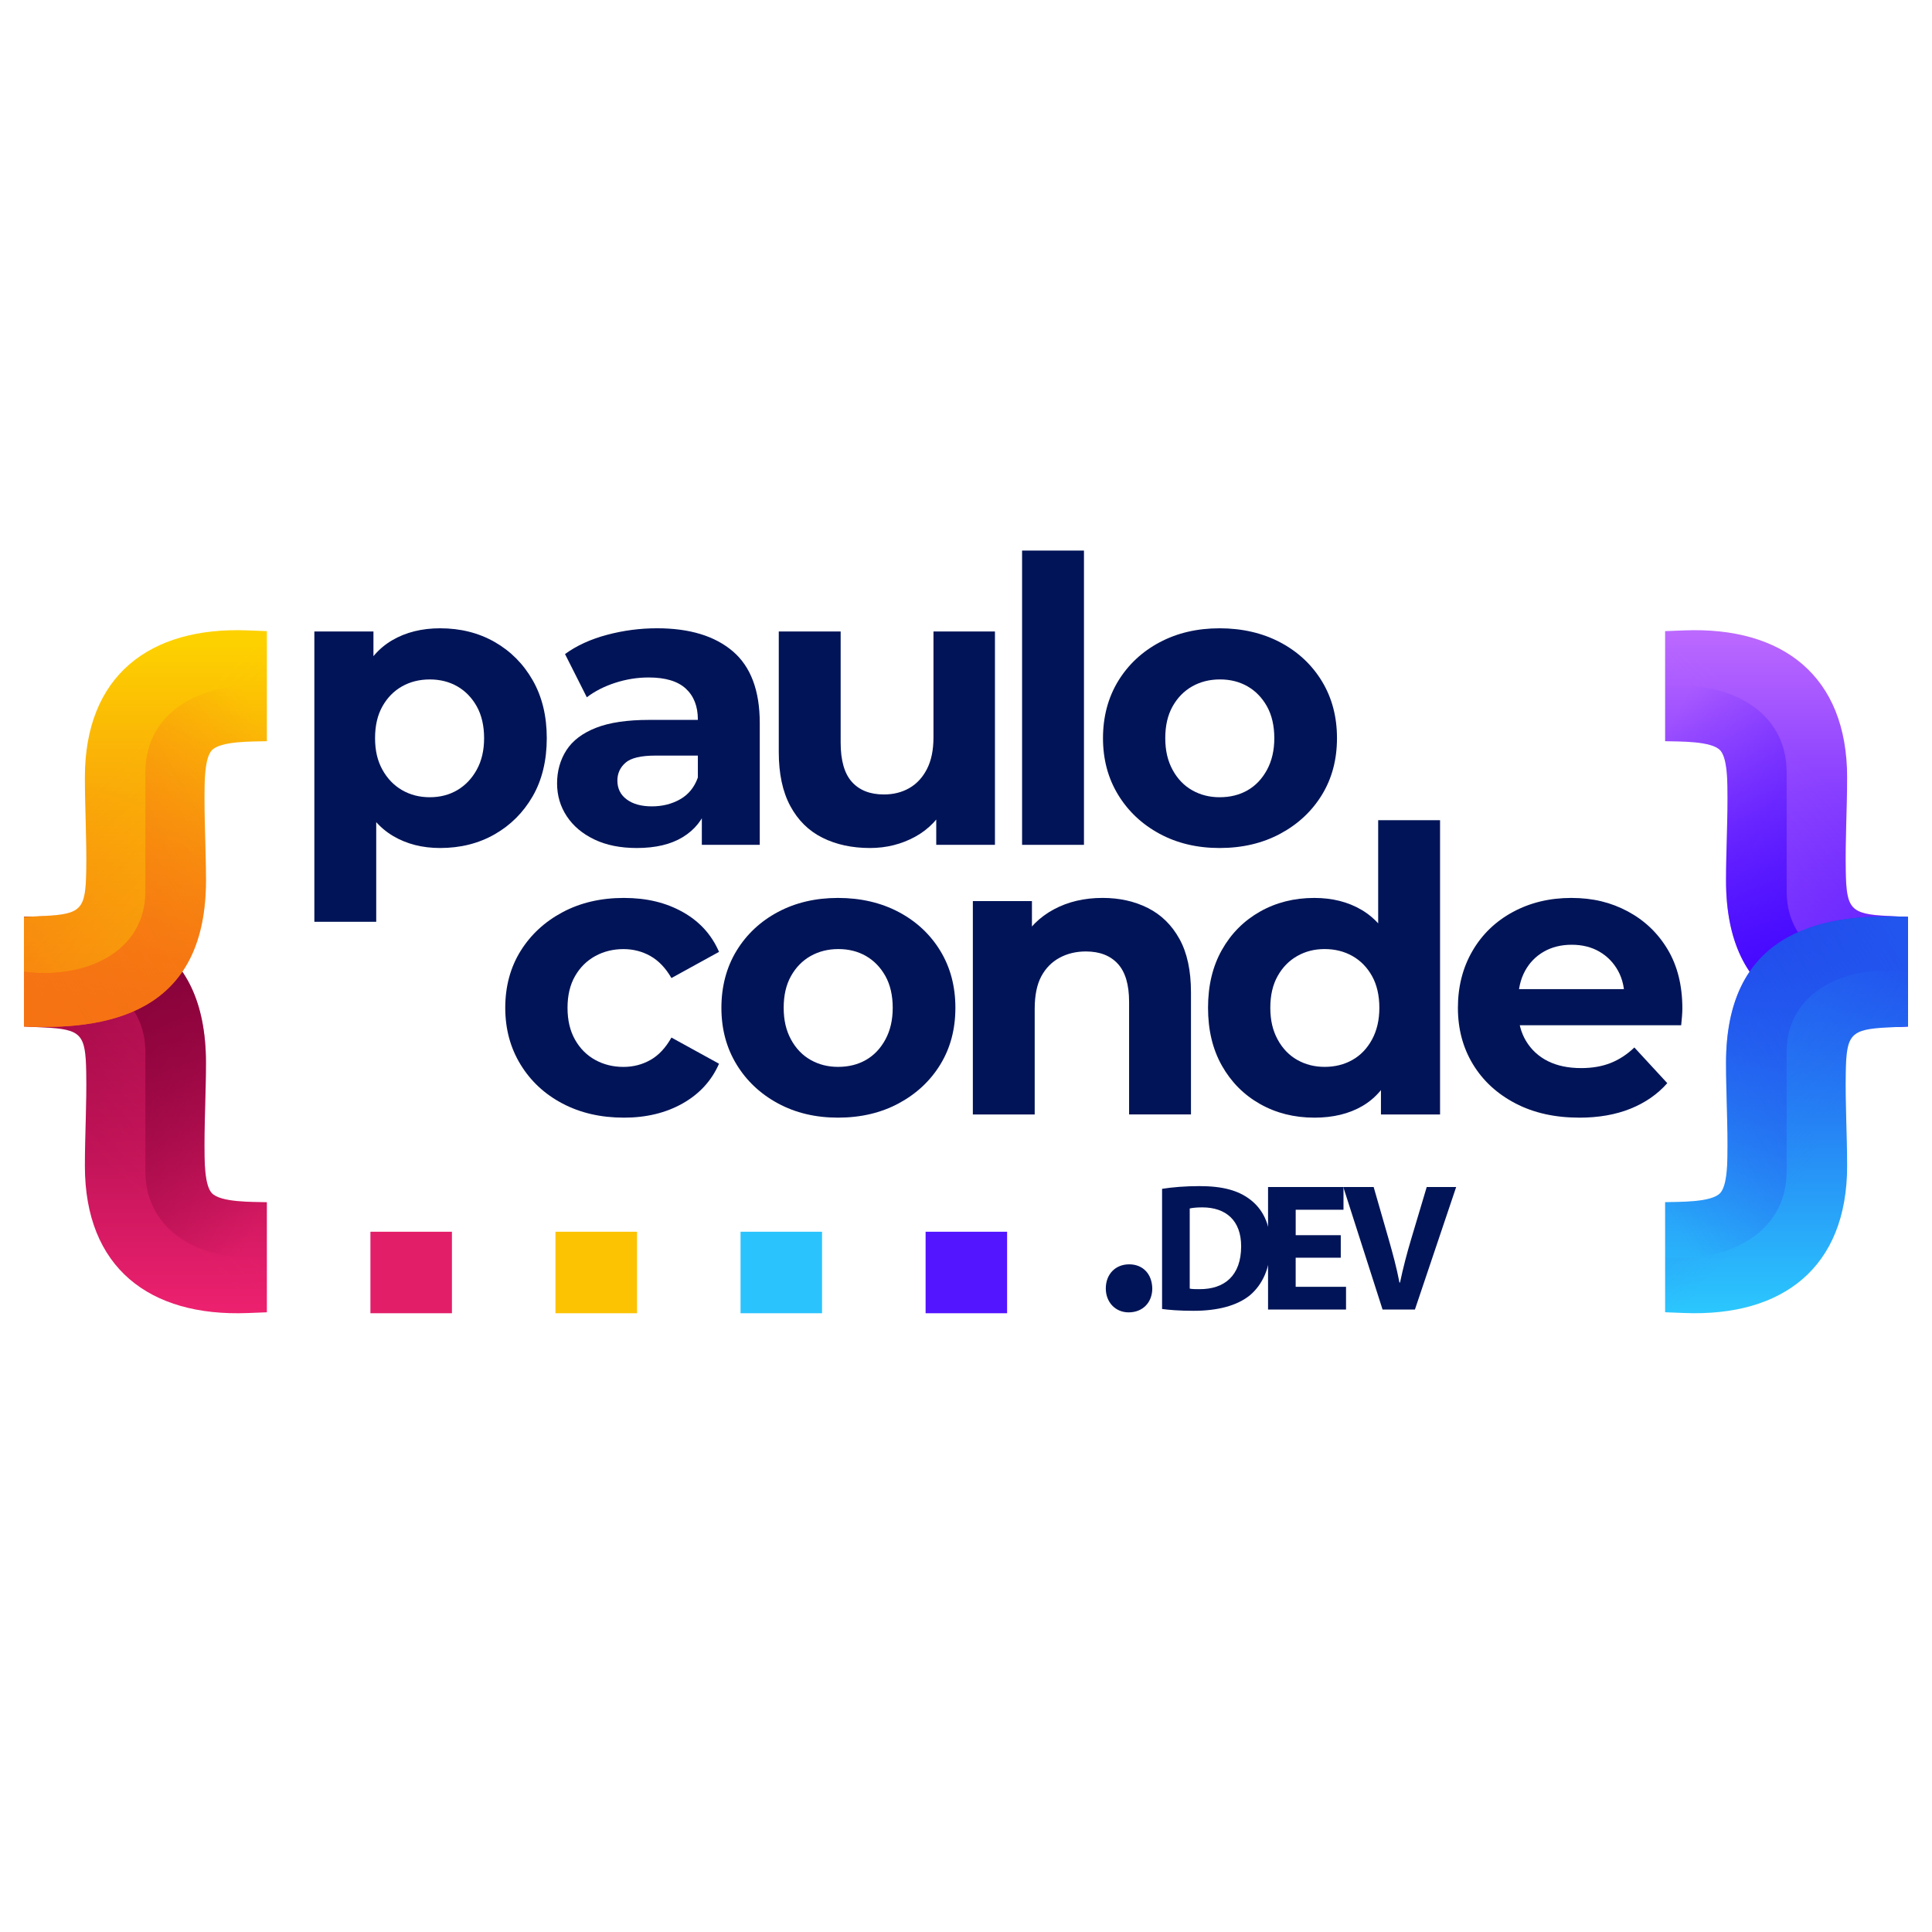
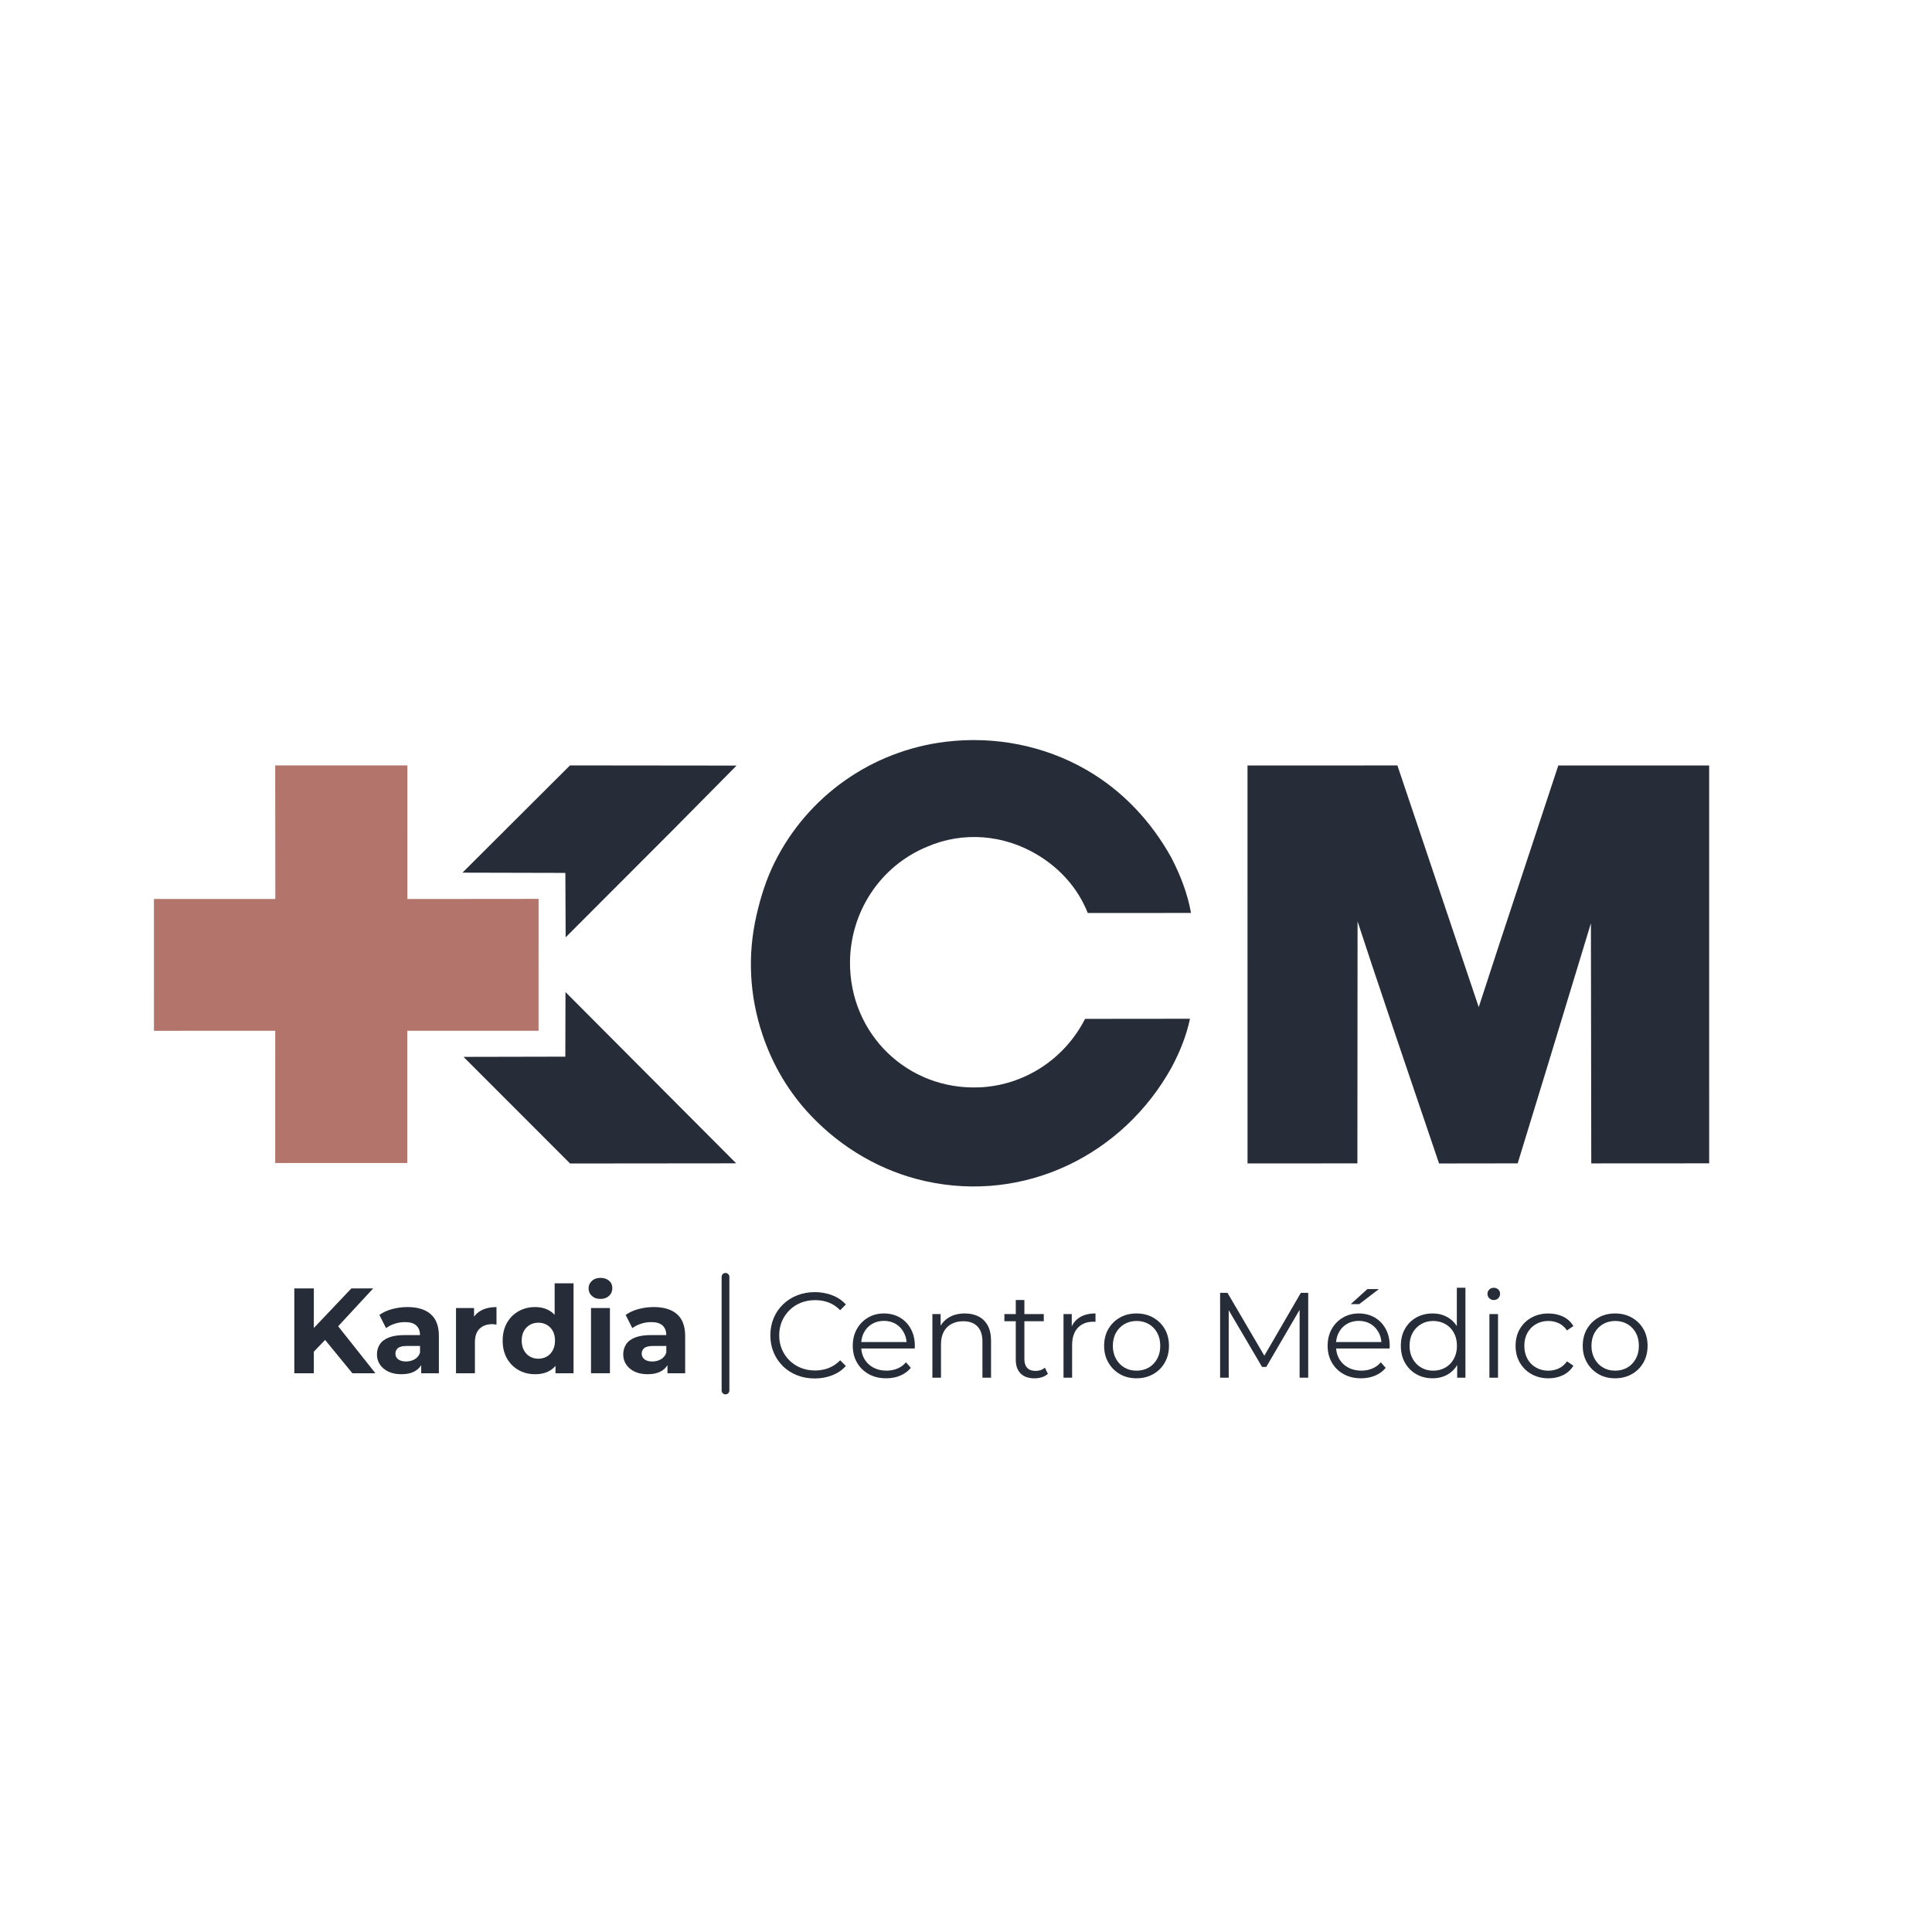
- <svg xmlns="http://www.w3.org/2000/svg" xmlns:xlink="http://www.w3.org/1999/xlink" id="Layer_1" data-name="Layer 1" viewBox="0 0 1080 1080">
+ <svg xmlns="http://www.w3.org/2000/svg" id="Layer_1" data-name="Layer 1" viewBox="0 0 1080 1080">
  <defs>
    <style>
      .cls-1 {
-         mask: url(#mask);
+         fill: #262d38;
      }

      .cls-2 {
-         fill: #f67313;
-       }
- 
-       .cls-2, .cls-3, .cls-4, .cls-5, .cls-6, .cls-7, .cls-8, .cls-9 {
-         fill-rule: evenodd;
-       }
- 
-       .cls-10 {
-         fill: #2bc3fd;
-       }
- 
-       .cls-11 {
-         fill: url(#linear-gradient-8);
-       }
- 
-       .cls-12 {
-         fill: url(#linear-gradient-7);
-       }
- 
-       .cls-13 {
-         fill: url(#linear-gradient-5);
-       }
- 
-       .cls-14 {
-         fill: url(#linear-gradient-6);
-       }
- 
-       .cls-15 {
-         fill: url(#linear-gradient-9);
-       }
- 
-       .cls-16 {
-         fill: url(#linear-gradient-4);
-       }
- 
-       .cls-17 {
-         fill: url(#linear-gradient-3);
-       }
- 
-       .cls-18 {
-         fill: url(#linear-gradient-2);
-       }
- 
-       .cls-19 {
-         fill: url(#linear-gradient);
-       }
- 
-       .cls-20 {
-         mask: url(#mask-2);
-       }
- 
-       .cls-21 {
-         mask: url(#mask-3);
-       }
- 
-       .cls-22 {
-         mask: url(#mask-4);
-       }
- 
-       .cls-23 {
-         mask: url(#mask-5);
-       }
- 
-       .cls-24 {
-         mask: url(#mask-7);
-       }
- 
-       .cls-25 {
-         mask: url(#mask-6);
-       }
- 
-       .cls-26 {
-         mask: url(#mask-1);
-       }
- 
-       .cls-3 {
-         fill: #830037;
-       }
- 
-       .cls-4 {
-         fill: #2684f5;
-       }
- 
-       .cls-27 {
-         clip-path: url(#clippath-1);
-       }
- 
-       .cls-28 {
-         clip-path: url(#clippath-3);
-       }
- 
-       .cls-29 {
-         clip-path: url(#clippath-2);
-       }
- 
-       .cls-30 {
-         fill: #fcc303;
-       }
- 
-       .cls-31 {
-         clip-rule: evenodd;
-         fill: none;
-       }
- 
-       .cls-32 {
-         fill: url(#linear-gradient-10);
-       }
- 
-       .cls-33 {
-         fill: url(#linear-gradient-11);
-       }
- 
-       .cls-34 {
-         fill: url(#linear-gradient-12);
-       }
- 
-       .cls-5 {
-         fill: #eb206e;
-       }
- 
-       .cls-35 {
-         fill: #e31e69;
-       }
- 
-       .cls-36 {
-         fill: #001457;
-       }
- 
-       .cls-6 {
-         fill: #25e;
-       }
- 
-       .cls-7 {
-         fill: #4004ff;
-       }
- 
-       .cls-8 {
-         fill: #b866ff;
-       }
- 
-       .cls-37 {
-         fill: #5314ff;
-       }
- 
-       .cls-38 {
-         clip-path: url(#clippath);
-       }
- 
-       .cls-9 {
-         fill: #fdd000;
+         fill: #b3746c;
      }
    </style>
-     <clipPath id="clippath">
-       <path class="cls-31" d="M13.39,512.58v61.22l11.08.54c21.22,1.01,23.33,3.87,23.74,25.06.31,17.34-.76,34.99-.76,52.42,0,56.82,36.12,84.32,90.96,82.18l10.77-.42v-61.54c-7.82-.23-26.04.25-30.86-5.17-3.61-4.06-3.85-15.16-3.97-20.22-.31-17.33.78-34.99.78-52.42,0-69.46-47.42-84.28-101.74-81.65" />
-     </clipPath>
-     <linearGradient id="linear-gradient" x1="998.71" y1="586.36" x2="998.71" y2="366.56" gradientTransform="translate(1080 1100.66) rotate(-180)" gradientUnits="userSpaceOnUse">
-       <stop offset="0" stop-color="#820036" />
-       <stop offset="1" stop-color="#ed216f" />
-     </linearGradient>
-     <linearGradient id="linear-gradient-2" x1="740.9" y1="1001.93" x2="920.65" y2="822.18" gradientTransform="translate(983.99 1478.39) rotate(-180)" gradientUnits="userSpaceOnUse">
-       <stop offset="0" stop-color="#fff" />
-       <stop offset="1" stop-color="#000" />
-     </linearGradient>
-     <mask id="mask" x="13.39" y="542.42" width="135.79" height="191.69" maskUnits="userSpaceOnUse">
-       <rect class="cls-18" x="13.39" y="542.42" width="135.79" height="191.69" />
-     </mask>
-     <linearGradient id="linear-gradient-3" x1="993.4" y1="920.9" x2="821.92" y2="821.96" gradientTransform="translate(983.99 1476.31) rotate(-180)" xlink:href="#linear-gradient-2" />
-     <mask id="mask-1" x="13.39" y="512.29" width="135.79" height="190.9" maskUnits="userSpaceOnUse">
-       <rect class="cls-17" x="13.39" y="512.29" width="135.79" height="190.9" />
-     </mask>
-     <clipPath id="clippath-1">
-       <path class="cls-31" d="M13.39,573.8v-61.22l11.08-.54c21.22-1.01,23.33-3.88,23.74-25.05.31-17.34-.76-35-.76-52.42,0-56.83,36.12-84.33,90.96-82.18l10.77.42v61.53c-7.82.23-26.04-.25-30.86,5.17-3.61,4.05-3.85,15.16-3.97,20.2-.31,17.34.78,35,.78,52.42,0,69.47-47.42,84.29-101.74,81.65" />
-     </clipPath>
-     <linearGradient id="linear-gradient-4" x1="998.71" y1="526.59" x2="998.71" y2="742.19" gradientTransform="translate(1080 1100.66) rotate(-180)" gradientUnits="userSpaceOnUse">
-       <stop offset="0" stop-color="#f56b15" />
-       <stop offset="1" stop-color="#fdd100" />
-     </linearGradient>
-     <linearGradient id="linear-gradient-5" x1="740.86" y1="855.46" x2="920.61" y2="1035.06" gradientTransform="translate(983.99 1465.28) rotate(-180)" xlink:href="#linear-gradient-2" />
-     <mask id="mask-2" x="13.39" y="352.27" width="135.79" height="191.68" maskUnits="userSpaceOnUse">
-       <rect class="cls-13" x="13.39" y="352.27" width="135.79" height="191.68" />
-     </mask>
-     <linearGradient id="linear-gradient-6" x1="993.42" y1="936.44" x2="821.93" y2="1035.39" gradientTransform="translate(983.99 1467.41) rotate(-180)" xlink:href="#linear-gradient-2" />
-     <mask id="mask-3" x="13.39" y="383.18" width="135.79" height="190.91" maskUnits="userSpaceOnUse">
-       <rect class="cls-14" x="13.39" y="383.18" width="135.79" height="190.91" />
-     </mask>
-     <clipPath id="clippath-2">
-       <path class="cls-31" d="M1066.61,573.8v-61.22l-11.09-.54c-21.23-1.02-23.34-3.88-23.73-25.06-.33-17.34.77-35,.77-52.41,0-56.83-36.12-84.33-90.97-82.18l-10.78.42v61.53c7.81.23,26.05-.25,30.87,5.17,3.61,4.05,3.86,15.16,3.95,20.2.33,17.34-.77,35-.77,52.42,0,69.47,47.43,84.29,101.74,81.65" />
-     </clipPath>
-     <linearGradient id="linear-gradient-7" x1="81.29" y1="526.45" x2="81.29" y2="747.71" gradientTransform="translate(1080 1100.66) rotate(-180)" gradientUnits="userSpaceOnUse">
-       <stop offset="0" stop-color="#3a00ff" />
-       <stop offset="1" stop-color="#bc69ff" />
-     </linearGradient>
-     <linearGradient id="linear-gradient-8" x1="219.24" y1="855.45" x2="39.47" y2="1035.07" gradientTransform="translate(1056.09 1465.28) rotate(-180)" xlink:href="#linear-gradient-2" />
-     <mask id="mask-4" x="930.81" y="352.26" width="135.79" height="191.69" maskUnits="userSpaceOnUse">
-       <rect class="cls-11" x="930.81" y="352.26" width="135.79" height="191.68" />
-     </mask>
-     <linearGradient id="linear-gradient-9" x1="-33.32" y1="936.45" x2="138.18" y2="1035.4" gradientTransform="translate(1056.09 1467.41) rotate(-180)" xlink:href="#linear-gradient-2" />
-     <mask id="mask-5" x="930.81" y="383.17" width="135.79" height="190.91" maskUnits="userSpaceOnUse">
-       <rect class="cls-15" x="930.81" y="383.18" width="135.79" height="190.91" />
-     </mask>
-     <clipPath id="clippath-3">
-       <path class="cls-31" d="M1066.61,512.58v61.22l-11.09.53c-21.23,1.01-23.34,3.88-23.73,25.06-.33,17.34.77,35,.77,52.42,0,56.82-36.12,84.32-90.97,82.17l-10.78-.42v-61.55c7.81-.23,26.05.26,30.87-5.16,3.61-4.06,3.86-15.17,3.95-20.22.33-17.34-.77-34.99-.77-52.42,0-69.46,47.43-84.3,101.74-81.65" />
-     </clipPath>
-     <linearGradient id="linear-gradient-10" x1="81.29" y1="613.64" x2="81.29" y2="350.17" gradientTransform="translate(1080 1100.66) rotate(-180)" gradientUnits="userSpaceOnUse">
-       <stop offset="0" stop-color="#1e27e8" />
-       <stop offset="1" stop-color="#2cd2ff" />
-     </linearGradient>
-     <linearGradient id="linear-gradient-11" x1="-33.32" y1="920.91" x2="138.17" y2="821.96" gradientTransform="translate(1056.09 1476.31) rotate(-180)" xlink:href="#linear-gradient-2" />
-     <mask id="mask-6" x="930.81" y="512.28" width="135.79" height="190.91" maskUnits="userSpaceOnUse">
-       <rect class="cls-33" x="930.81" y="512.28" width="135.79" height="190.91" />
-     </mask>
-     <linearGradient id="linear-gradient-12" x1="219.19" y1="1001.93" x2="39.43" y2="822.18" gradientTransform="translate(1056.09 1478.39) rotate(-180)" xlink:href="#linear-gradient-2" />
-     <mask id="mask-7" x="930.81" y="542.42" width="135.79" height="191.69" maskUnits="userSpaceOnUse">
-       <rect class="cls-34" x="930.81" y="542.42" width="135.79" height="191.69" />
-     </mask>
  </defs>
  <g>
-     <path class="cls-36" d="M175.73,515.28v-162.29h33.03v24.39l-.67,35.47,2.22,35.25v67.18h-34.59ZM246.01,474.04c-9.9,0-18.62-2.22-26.16-6.65-7.54-4.43-13.41-11.2-17.62-20.29s-6.32-20.58-6.32-34.47,2-25.57,5.99-34.59c3.99-9.01,9.79-15.74,17.4-20.17,7.61-4.43,16.52-6.65,26.72-6.65,11.38,0,21.54,2.55,30.48,7.65,8.94,5.1,16.04,12.23,21.28,21.39,5.24,9.17,7.87,19.95,7.87,32.37s-2.63,23.39-7.87,32.48c-5.25,9.09-12.34,16.18-21.28,21.28-8.94,5.1-19.1,7.65-30.48,7.65ZM240.25,445.66c5.76,0,10.9-1.33,15.41-3.99,4.51-2.66,8.13-6.46,10.86-11.42,2.73-4.95,4.1-10.83,4.1-17.62s-1.37-12.86-4.1-17.74c-2.74-4.88-6.36-8.61-10.86-11.2-4.51-2.58-9.64-3.88-15.41-3.88s-10.94,1.3-15.52,3.88c-4.58,2.59-8.24,6.32-10.97,11.2-2.74,4.88-4.1,10.79-4.1,17.74s1.36,12.67,4.1,17.62c2.73,4.95,6.39,8.76,10.97,11.42,4.58,2.66,9.75,3.99,15.52,3.99Z" />
-     <path class="cls-36" d="M355.97,474.04c-9.17,0-17.07-1.59-23.72-4.77-6.65-3.18-11.79-7.5-15.41-12.97-3.62-5.47-5.43-11.6-5.43-18.4s1.74-13.12,5.21-18.51c3.47-5.39,8.98-9.57,16.52-12.53,7.54-2.96,17.44-4.43,29.71-4.43h31.48v19.95h-27.93c-8.13,0-13.71,1.33-16.74,3.99-3.03,2.66-4.54,5.99-4.54,9.98,0,4.43,1.74,7.95,5.21,10.53,3.47,2.59,8.16,3.88,14.08,3.88s11.2-1.33,15.85-3.99c4.66-2.66,7.94-6.72,9.87-12.19l5.32,16.18c-2.52,7.39-7.09,13.12-13.75,17.18-6.65,4.07-15.22,6.1-25.72,6.1ZM392.33,472.27v-23.28l-2.22-5.1v-41.68c0-7.39-2.26-13.15-6.76-17.29-4.51-4.14-11.42-6.21-20.73-6.21-6.36,0-12.6,1-18.73,2.99-6.13,2-11.42,4.69-15.85,8.09l-12.19-24.17c6.5-4.73,14.33-8.31,23.5-10.75,9.16-2.44,18.47-3.66,27.93-3.66,18.18,0,32.29,4.29,42.35,12.86,10.05,8.57,15.08,21.95,15.08,40.13v68.06h-32.37Z" />
-     <path class="cls-36" d="M486.33,474.04c-10.05,0-18.92-1.92-26.6-5.76-7.69-3.84-13.67-9.75-17.96-17.74-4.29-7.98-6.43-18.03-6.43-30.15v-67.4h34.59v62.08c0,10.05,2.11,17.4,6.32,22.06,4.21,4.66,10.16,6.98,17.85,6.98,5.32,0,10.05-1.18,14.19-3.55,4.14-2.36,7.43-5.91,9.87-10.64,2.44-4.73,3.66-10.64,3.66-17.74v-59.19h34.36v119.28h-32.81v-33.03l5.99,9.75c-4.14,8.28-10.05,14.52-17.74,18.73-7.69,4.21-16.11,6.32-25.27,6.32Z" />
-     <path class="cls-36" d="M571.35,472.27v-164.5h34.59v164.5h-34.59Z" />
-     <path class="cls-36" d="M681.76,474.04c-12.56,0-23.76-2.66-33.59-7.98-9.83-5.32-17.55-12.6-23.17-21.84-5.62-9.24-8.42-19.77-8.42-31.59s2.81-22.58,8.42-31.81c5.62-9.23,13.34-16.48,23.17-21.73,9.83-5.24,21.02-7.87,33.59-7.87s24.02,2.63,33.92,7.87c9.9,5.25,17.66,12.49,23.28,21.73,5.62,9.24,8.42,19.84,8.42,31.81s-2.81,22.54-8.42,31.7c-5.62,9.17-13.38,16.41-23.28,21.73-9.9,5.32-21.21,7.98-33.92,7.98ZM681.76,445.66c5.91,0,11.12-1.29,15.63-3.88,4.51-2.58,8.13-6.39,10.86-11.42,2.73-5.02,4.1-10.94,4.1-17.74s-1.37-12.86-4.1-17.74c-2.74-4.88-6.36-8.61-10.86-11.2-4.51-2.58-9.64-3.88-15.41-3.88s-10.94,1.3-15.52,3.88c-4.58,2.59-8.24,6.32-10.97,11.2-2.74,4.88-4.1,10.79-4.1,17.74s1.36,12.71,4.1,17.74c2.73,5.03,6.39,8.83,10.97,11.42,4.58,2.59,9.68,3.88,15.3,3.88Z" />
+     <polygon class="cls-1" points="889.33 516.1 865.62 594.08 848.39 650.33 804.44 650.39 779.24 576.1 766.77 538.95 758.89 515.06 758.79 650.34 697.38 650.36 697.37 427.92 781.16 427.89 791.71 459.22 826.62 562.99 837.94 528.33 871.1 427.91 955.43 427.92 955.44 650.31 889.53 650.35 889.33 516.1" />
+     <path class="cls-1" d="M606.57,569.55l58.64-.06c-2.07,9.7-5.59,18.31-10.19,27.04-27.18,49.17-82.19,76.11-137.79,63.72-24.49-5.45-46.49-18.35-63.7-36.36-12.52-13.11-21.57-28.45-27.31-45.56-7.29-21.75-8.45-44.46-3.31-66.81,2.38-10.34,5.41-19.97,10.12-29.45,18.44-37.1,54.34-62.38,95.57-67.41,27.19-3.32,55.01,2,78.82,15.75,20.16,11.64,36.18,28.83,47.38,49.04,5.15,9.99,9.03,19.98,10.98,30.89l-57.71.04c-5.53-13.9-15.41-24.85-28.12-32.52-18.74-11.31-41.62-13.24-61.71-4.52-26.22,10.82-42.84,36.39-43.08,64.34-.35,40.21,32.14,71.93,72.48,70.15,24.56-1.08,47.3-15.45,58.92-38.29Z" />
+     <polygon class="cls-2" points="227.68 650.12 153.84 650.13 153.86 576.2 86.06 576.22 86.05 502.52 153.92 502.54 153.84 427.88 227.72 427.89 227.73 502.55 301.07 502.48 301.06 576.19 227.68 576.21 227.68 650.12" />
+     <polygon class="cls-1" points="316.2 523.97 316.04 487.96 258.51 487.82 318.62 427.87 411.74 427.97 376 464.1 316.2 523.97" />
+     <polygon class="cls-1" points="318.67 650.4 259.11 590.8 316.02 590.68 316.11 554.57 411.53 650.31 318.67 650.4" />
  </g>
  <g>
-     <path class="cls-36" d="M348.73,624.77c-12.86,0-24.28-2.62-34.25-7.87-9.98-5.24-17.81-12.53-23.5-21.84-5.69-9.31-8.54-19.88-8.54-31.7s2.84-22.54,8.54-31.7c5.69-9.16,13.52-16.41,23.5-21.73s21.39-7.98,34.25-7.98,23.54,2.63,32.92,7.87c9.38,5.25,16.15,12.68,20.29,22.28l-26.6,14.63c-3.25-5.62-7.17-9.72-11.75-12.3-4.58-2.58-9.61-3.88-15.08-3.88-5.76,0-11.01,1.3-15.74,3.88-4.73,2.59-8.5,6.32-11.31,11.2-2.81,4.88-4.21,10.79-4.21,17.74s1.4,12.9,4.21,17.85c2.81,4.95,6.58,8.72,11.31,11.31,4.73,2.59,9.98,3.88,15.74,3.88,5.47,0,10.49-1.29,15.08-3.88,4.58-2.58,8.5-6.76,11.75-12.53l26.6,14.63c-4.14,9.46-10.9,16.85-20.29,22.17-9.39,5.32-20.36,7.98-32.92,7.98Z" />
-     <path class="cls-36" d="M468.45,624.77c-12.56,0-23.76-2.66-33.59-7.98-9.83-5.32-17.55-12.6-23.17-21.84-5.62-9.24-8.42-19.77-8.42-31.59s2.81-22.58,8.42-31.81c5.62-9.23,13.34-16.48,23.17-21.73,9.83-5.24,21.02-7.87,33.59-7.87s24.02,2.63,33.92,7.87c9.9,5.25,17.66,12.49,23.28,21.73,5.62,9.24,8.42,19.84,8.42,31.81s-2.81,22.54-8.42,31.7c-5.62,9.17-13.38,16.41-23.28,21.73-9.9,5.32-21.21,7.98-33.92,7.98ZM468.45,596.39c5.91,0,11.12-1.29,15.63-3.88,4.51-2.58,8.13-6.39,10.86-11.42,2.73-5.02,4.1-10.94,4.1-17.74s-1.37-12.86-4.1-17.74c-2.74-4.88-6.36-8.61-10.86-11.2-4.51-2.58-9.64-3.88-15.41-3.88s-10.94,1.3-15.52,3.88c-4.58,2.59-8.24,6.32-10.97,11.2-2.74,4.88-4.1,10.79-4.1,17.74s1.36,12.71,4.1,17.74c2.73,5.03,6.39,8.83,10.97,11.42,4.58,2.59,9.68,3.88,15.3,3.88Z" />
-     <path class="cls-36" d="M543.83,623v-119.28h33.03v33.03l-6.21-9.98c4.29-7.98,10.42-14.11,18.4-18.4,7.98-4.29,17.07-6.43,27.27-6.43,9.46,0,17.92,1.88,25.38,5.65,7.46,3.77,13.34,9.53,17.63,17.29,4.29,7.76,6.43,17.7,6.43,29.82v68.28h-34.59v-62.96c0-9.61-2.11-16.7-6.32-21.28-4.21-4.58-10.16-6.87-17.85-6.87-5.47,0-10.39,1.19-14.74,3.55-4.36,2.37-7.76,5.84-10.2,10.42-2.44,4.58-3.66,10.64-3.66,18.18v58.97h-34.59Z" />
-     <path class="cls-36" d="M734.71,624.77c-11.23,0-21.36-2.55-30.37-7.65-9.02-5.1-16.11-12.23-21.28-21.39-5.18-9.16-7.76-19.95-7.76-32.37s2.58-23.2,7.76-32.37c5.17-9.16,12.27-16.29,21.28-21.39,9.01-5.1,19.14-7.65,30.37-7.65,10.05,0,18.84,2.22,26.38,6.65,7.54,4.43,13.38,11.16,17.51,20.17,4.14,9.02,6.21,20.55,6.21,34.59s-2,25.42-5.99,34.59c-3.99,9.17-9.72,15.93-17.18,20.29-7.46,4.36-16.44,6.54-26.94,6.54ZM740.48,596.39c5.76,0,10.94-1.29,15.52-3.88,4.58-2.58,8.24-6.39,10.97-11.42,2.73-5.02,4.1-10.94,4.1-17.74s-1.37-12.86-4.1-17.74c-2.74-4.88-6.39-8.61-10.97-11.2-4.58-2.58-9.75-3.88-15.52-3.88s-10.72,1.3-15.3,3.88c-4.58,2.59-8.24,6.32-10.97,11.2-2.74,4.88-4.1,10.79-4.1,17.74s1.36,12.71,4.1,17.74c2.73,5.03,6.39,8.83,10.97,11.42,4.58,2.59,9.68,3.88,15.3,3.88ZM771.96,623v-24.39l.67-35.47-2.22-35.25v-69.39h34.59v164.5h-33.03Z" />
-     <path class="cls-36" d="M882.81,624.77c-13.6,0-25.5-2.66-35.69-7.98s-18.11-12.6-23.72-21.84c-5.62-9.24-8.42-19.77-8.42-31.59s2.7-22.39,8.09-31.7c5.39-9.31,12.93-16.59,22.61-21.84,9.68-5.24,20.58-7.87,32.7-7.87s22.21,2.52,31.59,7.54c9.38,5.03,16.81,12.12,22.28,21.28,5.47,9.17,8.2,20.17,8.2,33.03,0,1.33-.08,2.85-.22,4.54-.15,1.7-.3,3.29-.44,4.77h-96.88v-20.17h78.7l-13.52,5.99c.15-6.21-1.04-11.6-3.55-16.18-2.52-4.58-5.99-8.17-10.42-10.75-4.43-2.58-9.61-3.88-15.52-3.88s-11.12,1.3-15.63,3.88c-4.51,2.59-8.02,6.21-10.53,10.86-2.51,4.66-3.77,10.16-3.77,16.52v5.32c0,6.65,1.48,12.42,4.43,17.29,2.96,4.88,7.02,8.61,12.19,11.2,5.17,2.59,11.38,3.88,18.62,3.88,6.21,0,11.71-.96,16.52-2.88,4.8-1.92,9.2-4.8,13.19-8.65l18.4,19.95c-5.47,6.21-12.34,10.97-20.62,14.3-8.28,3.33-17.81,4.99-28.6,4.99Z" />
-   </g>
-   <g class="cls-38">
-     <rect class="cls-19" x="13.39" y="509.94" width="135.79" height="226.19" />
-   </g>
-   <g class="cls-1">
-     <path class="cls-5" d="M13.39,543.19c33.49-4.46,67.88,10.51,67.88,44.77v66.73c0,35.56,34.3,51.29,67.91,48.1v30.77l-10.77.42c-54.85,2.15-90.96-25.35-90.96-82.18,0-17.43,1.08-35.07.76-52.42-.41-21.19-2.52-24.05-23.74-25.06l-11.08-.54v-30.61Z" />
-   </g>
-   <g class="cls-26">
-     <path class="cls-3" d="M13.39,512.58v30.61c33.49-4.46,67.88,10.51,67.88,44.77v66.73c0,35.56,34.3,51.29,67.91,48.1v-30.77c-7.82-.23-26.04.25-30.86-5.17-3.61-4.06-3.85-15.16-3.97-20.22-.31-17.33.78-34.99.78-52.42,0-69.46-47.42-84.28-101.74-81.65" />
-   </g>
-   <g class="cls-27">
-     <rect class="cls-16" x="13.39" y="350.23" width="135.79" height="226.2" />
-   </g>
-   <g class="cls-20">
-     <path class="cls-9" d="M13.39,543.18c33.49,4.46,67.88-10.51,67.88-44.77v-66.73c0-35.55,34.3-51.28,67.91-48.09v-30.77l-10.77-.42c-54.85-2.15-90.96,25.35-90.96,82.18,0,17.43,1.08,35.08.76,52.42-.41,21.17-2.52,24.04-23.74,25.05l-11.08.54v30.6Z" />
-   </g>
-   <g class="cls-21">
-     <path class="cls-2" d="M13.39,573.8v-30.62c33.49,4.46,67.88-10.51,67.88-44.77v-66.73c0-35.55,34.3-51.28,67.91-48.09v30.76c-7.82.23-26.04-.25-30.86,5.17-3.61,4.05-3.85,15.16-3.97,20.2-.31,17.34.78,35,.78,52.42,0,69.47-47.42,84.29-101.74,81.65" />
-   </g>
-   <g class="cls-29">
-     <rect class="cls-12" x="930.81" y="350.23" width="135.79" height="226.2" />
-   </g>
-   <g class="cls-22">
-     <path class="cls-8" d="M1066.61,543.18c-33.49,4.46-67.87-10.51-67.87-44.77v-66.73c0-35.55-34.31-51.29-67.92-48.1v-30.76l10.78-.42c54.85-2.15,90.97,25.35,90.97,82.18,0,17.41-1.1,35.07-.77,52.41.4,21.18,2.5,24.04,23.73,25.06l11.09.54v30.6Z" />
-   </g>
-   <g class="cls-23">
-     <path class="cls-7" d="M1066.61,573.8v-30.62c-33.49,4.46-67.87-10.51-67.87-44.77v-66.73c0-35.55-34.31-51.29-67.92-48.1v30.77c7.81.23,26.05-.25,30.87,5.17,3.61,4.05,3.86,15.16,3.95,20.2.33,17.34-.77,35-.77,52.42,0,69.47,47.43,84.29,101.74,81.65" />
-   </g>
-   <g class="cls-28">
-     <rect class="cls-32" x="930.81" y="509.93" width="135.79" height="226.21" />
-   </g>
-   <g class="cls-25">
-     <path class="cls-6" d="M1066.61,512.58v30.6c-33.49-4.45-67.87,10.52-67.87,44.78v66.73c0,35.56-34.31,51.28-67.92,48.1v-30.77c7.81-.23,26.05.26,30.87-5.16,3.61-4.06,3.86-15.17,3.95-20.22.33-17.34-.77-34.99-.77-52.42,0-69.46,47.43-84.3,101.74-81.65" />
-   </g>
-   <g class="cls-24">
-     <path class="cls-4" d="M1066.61,543.18c-33.49-4.45-67.87,10.52-67.87,44.78v66.73c0,35.56-34.31,51.28-67.92,48.1v30.77l10.78.42c54.85,2.15,90.97-25.35,90.97-82.17,0-17.43-1.1-35.08-.77-52.42.4-21.18,2.5-24.05,23.73-25.06l11.09-.53v-30.62Z" />
-   </g>
-   <g>
-     <rect class="cls-37" x="517.42" y="688.55" width="45.56" height="45.56" />
-     <rect class="cls-10" x="413.97" y="688.55" width="45.56" height="45.56" />
-     <rect class="cls-30" x="310.51" y="688.55" width="45.58" height="45.56" />
-     <rect class="cls-35" x="207.07" y="688.55" width="45.56" height="45.56" />
-   </g>
-   <g>
-     <path class="cls-36" d="M618.15,720.27c0-7.98,5.37-13.5,13.06-13.5s12.77,5.37,12.92,13.5c0,7.69-5.23,13.35-13.21,13.35-7.4,0-12.77-5.66-12.77-13.35Z" />
-     <path class="cls-36" d="M649.61,664.56c5.69-.91,13.11-1.52,20.83-1.52,13.11,0,21.64,2.44,28.15,7.32,7.11,5.28,11.58,13.72,11.58,25.81,0,13.11-4.78,22.15-11.28,27.74-7.21,6-18.29,8.84-31.7,8.84-8.03,0-13.82-.51-17.58-1.02v-67.16ZM665.05,720.34c1.32.31,3.56.31,5.39.31,14.12.1,23.37-7.62,23.37-23.98,0-14.23-8.33-21.74-21.74-21.74-3.35,0-5.69.31-7.01.61v44.81Z" />
-     <path class="cls-36" d="M749.49,703.07h-25.2v16.26h28.15v12.7h-43.59v-68.48h42.17v12.7h-26.72v14.23h25.2v12.6Z" />
-     <path class="cls-36" d="M772.86,732.02l-21.95-68.48h16.97l8.33,28.96c2.34,8.23,4.47,15.95,6.1,24.49h.3c1.73-8.23,3.86-16.36,6.2-24.18l8.74-29.26h16.46l-23.06,68.48h-18.09Z" />
+     <polygon class="cls-1" points="208.63 720.22 196.43 720.22 175.43 742.35 175.43 720.22 164.52 720.22 164.52 767.65 175.43 767.65 175.43 755.6 181.73 749.03 196.98 767.65 209.85 767.65 189.03 741.39 208.63 720.22" />
+     <path class="cls-1" d="M240.74,734.58c-3.07-2.62-7.39-3.93-12.94-3.93-2.89,0-5.74.37-8.54,1.12-2.8.75-5.19,1.84-7.18,3.29l3.73,7.38c1.36-1.04,2.97-1.86,4.84-2.47,1.87-.61,3.78-.91,5.72-.91,2.85,0,4.96.63,6.33,1.9,1.38,1.27,2.07,3.03,2.07,5.28v.07h-8.33c-3.75,0-6.78.45-9.08,1.36-2.3.9-3.99,2.18-5.05,3.83-1.06,1.65-1.59,3.53-1.59,5.66s.55,3.95,1.66,5.62c1.11,1.67,2.68,2.99,4.71,3.96s4.45,1.46,7.25,1.46c3.21,0,5.83-.62,7.86-1.86,1.38-.84,2.46-1.92,3.25-3.23v4.55h9.89v-20.8c0-5.56-1.54-9.64-4.61-12.26ZM231.77,759.86c-1.42.81-3.04,1.22-4.84,1.22s-3.24-.4-4.3-1.19c-1.06-.79-1.59-1.86-1.59-3.22,0-1.22.46-2.24,1.39-3.05.93-.81,2.63-1.22,5.12-1.22h7.25v3.73c-.59,1.67-1.59,2.91-3.01,3.73Z" />
+     <path class="cls-1" d="M265,735.99v-4.79h-10.09v36.45h10.57v-17.21c0-3.48.88-6.05,2.64-7.72,1.76-1.67,4.13-2.51,7.11-2.51.36,0,.73.02,1.12.07.38.05.78.11,1.19.2v-9.82c-3.43,0-6.35.67-8.74,2-1.54.85-2.8,1.97-3.79,3.33Z" />
+     <path class="cls-1" d="M310.05,735.01c-.84-.92-1.79-1.7-2.85-2.32-2.3-1.36-4.99-2.03-8.06-2.03-3.43,0-6.53.78-9.28,2.34-2.76,1.56-4.92,3.74-6.5,6.54-1.58,2.8-2.37,6.1-2.37,9.89s.79,7.09,2.37,9.89c1.58,2.8,3.75,4.98,6.5,6.54,2.75,1.56,5.85,2.34,9.28,2.34,3.21,0,5.95-.67,8.23-2,1.2-.7,2.25-1.61,3.15-2.71v4.17h10.1v-50.27h-10.57v17.64ZM309,754.84c-.84,1.54-1.95,2.7-3.35,3.49-1.4.79-2.98,1.19-4.74,1.19s-3.28-.39-4.67-1.19c-1.4-.79-2.52-1.95-3.35-3.49-.84-1.53-1.25-3.34-1.25-5.42s.42-3.93,1.25-5.42c.84-1.49,1.95-2.63,3.35-3.42,1.4-.79,2.96-1.19,4.67-1.19s3.34.4,4.74,1.19c1.4.79,2.52,1.93,3.35,3.42.84,1.49,1.25,3.3,1.25,5.42s-.42,3.89-1.25,5.42Z" />
+     <rect class="cls-1" x="330.38" y="731.2" width="10.57" height="36.45" />
+     <path class="cls-1" d="M340.44,715.92c-1.24-1.06-2.83-1.59-4.78-1.59s-3.59.57-4.81,1.69c-1.22,1.13-1.83,2.53-1.83,4.2s.61,3.07,1.83,4.2c1.22,1.13,2.82,1.69,4.81,1.69s3.59-.58,4.81-1.73c1.22-1.15,1.83-2.61,1.83-4.37,0-1.67-.62-3.04-1.86-4.1Z" />
+     <path class="cls-1" d="M378.41,734.58c-3.07-2.62-7.39-3.93-12.94-3.93-2.89,0-5.74.37-8.54,1.12-2.8.75-5.19,1.84-7.18,3.29l3.73,7.38c1.36-1.04,2.97-1.86,4.84-2.47,1.87-.61,3.78-.91,5.72-.91,2.85,0,4.96.63,6.33,1.9,1.38,1.27,2.07,3.03,2.07,5.28v.07h-8.33c-3.75,0-6.78.45-9.08,1.36-2.3.9-3.99,2.18-5.05,3.83-1.06,1.65-1.59,3.53-1.59,5.66s.55,3.95,1.66,5.62c1.11,1.67,2.68,2.99,4.71,3.96s4.45,1.46,7.25,1.46c3.21,0,5.83-.62,7.86-1.86,1.38-.84,2.46-1.92,3.25-3.23v4.55h9.89v-20.8c0-5.56-1.54-9.64-4.61-12.26ZM369.44,759.86c-1.42.81-3.04,1.22-4.84,1.22s-3.24-.4-4.3-1.19c-1.06-.79-1.59-1.86-1.59-3.22,0-1.22.46-2.24,1.39-3.05.93-.81,2.63-1.22,5.12-1.22h7.25v3.73c-.59,1.67-1.59,2.91-3.01,3.73Z" />
+     <path class="cls-1" d="M441.33,732.37c1.81-1.78,3.93-3.16,6.37-4.13,2.44-.97,5.08-1.46,7.93-1.46s5.24.44,7.59,1.32c2.35.88,4.49,2.32,6.44,4.3l3.18-3.18c-2.08-2.3-4.63-4.03-7.66-5.18-3.03-1.15-6.26-1.73-9.69-1.73s-6.87.6-9.89,1.8c-3.03,1.2-5.66,2.88-7.89,5.05-2.24,2.17-3.98,4.72-5.22,7.66-1.24,2.94-1.86,6.14-1.86,9.62s.62,6.69,1.86,9.62c1.24,2.94,2.97,5.49,5.18,7.66,2.21,2.17,4.83,3.85,7.86,5.05,3.03,1.2,6.32,1.8,9.89,1.8s6.73-.59,9.76-1.76c3.03-1.17,5.58-2.91,7.66-5.22l-3.18-3.18c-1.94,1.99-4.09,3.43-6.44,4.34-2.35.9-4.88,1.36-7.59,1.36-2.85,0-5.49-.49-7.93-1.46-2.44-.97-4.56-2.35-6.37-4.13-1.81-1.78-3.22-3.86-4.23-6.23-1.02-2.37-1.52-4.98-1.52-7.83s.51-5.45,1.52-7.83,2.43-4.45,4.23-6.23Z" />
+     <path class="cls-1" d="M503.02,736.5c-2.6-1.51-5.57-2.27-8.91-2.27s-6.27.78-8.91,2.34c-2.64,1.56-4.72,3.69-6.23,6.4-1.51,2.71-2.27,5.83-2.27,9.35s.79,6.65,2.37,9.38c1.58,2.73,3.77,4.88,6.57,6.44,2.8,1.56,6.05,2.34,9.76,2.34,2.85,0,5.45-.5,7.83-1.49,2.37-.99,4.35-2.44,5.93-4.34l-2.71-3.12c-1.36,1.58-2.97,2.76-4.84,3.52-1.87.77-3.9,1.15-6.06,1.15-2.76,0-5.21-.58-7.35-1.73-2.15-1.15-3.82-2.75-5.01-4.81-1-1.72-1.58-3.68-1.74-5.86h29.89c0-.27.01-.53.03-.78.02-.25.03-.49.03-.71,0-3.57-.75-6.72-2.24-9.45-1.49-2.73-3.53-4.85-6.13-6.37ZM483,744.8c1.08-2.03,2.6-3.61,4.54-4.74,1.94-1.13,4.13-1.69,6.57-1.69s4.67.57,6.57,1.69c1.9,1.13,3.4,2.7,4.51,4.71.9,1.63,1.42,3.45,1.59,5.45h-25.34c.18-1.99.69-3.8,1.55-5.42Z" />
+     <path class="cls-1" d="M546.99,735.89c-2.19-1.11-4.73-1.66-7.62-1.66-3.43,0-6.39.73-8.88,2.2-2,1.18-3.55,2.73-4.67,4.63v-6.49h-4.61v35.57h4.81v-18.7c0-2.71.51-5.02,1.52-6.94,1.02-1.92,2.46-3.39,4.34-4.4,1.87-1.02,4.08-1.52,6.61-1.52,3.39,0,6.02.96,7.89,2.88,1.87,1.92,2.81,4.75,2.81,8.5v20.19h4.81v-20.66c0-3.43-.62-6.28-1.86-8.54-1.24-2.26-2.96-3.94-5.15-5.05Z" />
+     <path class="cls-1" d="M578.8,766.35c-1.99,0-3.51-.56-4.57-1.69-1.06-1.13-1.59-2.73-1.59-4.81v-21.27h10.84v-4h-10.84v-7.86h-4.81v7.86h-6.37v4h6.37v21.55c0,3.3.9,5.85,2.71,7.66,1.81,1.81,4.38,2.71,7.72,2.71,1.4,0,2.77-.2,4.1-.61,1.33-.41,2.47-1.04,3.42-1.9l-1.69-3.46c-1.4,1.22-3.16,1.83-5.28,1.83Z" />
+     <path class="cls-1" d="M599.12,741.44v-6.87h-4.61v35.57h4.81v-18.16c0-4.2,1.06-7.44,3.18-9.72,2.12-2.28,5.06-3.42,8.81-3.42.18,0,.36.01.54.03.18.02.36.03.54.03v-4.68c-3.48,0-6.39.71-8.74,2.13-2.01,1.22-3.52,2.91-4.54,5.07Z" />
+     <path class="cls-1" d="M644.68,736.57c-2.73-1.56-5.86-2.34-9.38-2.34s-6.57.77-9.28,2.3c-2.71,1.54-4.86,3.66-6.44,6.37-1.58,2.71-2.37,5.85-2.37,9.42s.79,6.6,2.37,9.35c1.58,2.76,3.73,4.91,6.44,6.47s5.8,2.34,9.28,2.34,6.59-.78,9.35-2.34c2.75-1.56,4.91-3.7,6.47-6.44,1.56-2.73,2.34-5.86,2.34-9.38s-.78-6.7-2.34-9.38c-1.56-2.69-3.7-4.81-6.44-6.37ZM646.85,759.6c-1.15,2.1-2.72,3.73-4.71,4.88-1.99,1.15-4.27,1.73-6.84,1.73s-4.78-.58-6.74-1.73c-1.96-1.15-3.53-2.78-4.71-4.88-1.18-2.1-1.76-4.53-1.76-7.28s.59-5.24,1.76-7.32c1.17-2.08,2.75-3.69,4.74-4.84,1.99-1.15,4.24-1.73,6.78-1.73s4.79.58,6.78,1.73c1.99,1.15,3.56,2.77,4.71,4.84,1.15,2.08,1.73,4.52,1.73,7.32s-.58,5.18-1.73,7.28Z" />
+     <polygon class="cls-1" points="706.77 757.85 686.18 722.71 682.05 722.71 682.05 770.14 686.86 770.14 686.86 732.42 705.49 764.11 707.86 764.11 726.49 732.21 726.49 770.14 731.3 770.14 731.3 722.71 727.17 722.71 706.77 757.85" />
+     <polygon class="cls-1" points="770.8 720.61 764.37 720.61 755.08 729.01 759.83 729.01 770.8 720.61" />
+     <path class="cls-1" d="M768.47,736.5c-2.6-1.51-5.57-2.27-8.91-2.27s-6.27.78-8.91,2.34c-2.64,1.56-4.72,3.69-6.23,6.4-1.51,2.71-2.27,5.83-2.27,9.35s.79,6.65,2.37,9.38c1.58,2.73,3.77,4.88,6.57,6.44,2.8,1.56,6.05,2.34,9.76,2.34,2.85,0,5.45-.5,7.83-1.49,2.37-.99,4.35-2.44,5.93-4.34l-2.71-3.12c-1.36,1.58-2.97,2.76-4.84,3.52-1.87.77-3.9,1.15-6.06,1.15-2.76,0-5.21-.58-7.35-1.73-2.15-1.15-3.82-2.75-5.01-4.81-1-1.72-1.58-3.68-1.74-5.86h29.89c0-.27.01-.53.03-.78.02-.25.03-.49.03-.71,0-3.57-.75-6.72-2.24-9.45-1.49-2.73-3.53-4.85-6.13-6.37ZM748.44,744.8c1.08-2.03,2.6-3.61,4.54-4.74,1.94-1.13,4.13-1.69,6.57-1.69s4.68.57,6.57,1.69c1.9,1.13,3.4,2.7,4.51,4.71.9,1.63,1.42,3.45,1.59,5.45h-25.34c.18-1.99.69-3.8,1.55-5.42Z" />
+     <path class="cls-1" d="M814.37,741.28c-1.37-2.11-3.1-3.76-5.18-4.95-2.46-1.4-5.25-2.1-8.37-2.1-3.39,0-6.43.76-9.11,2.27-2.69,1.51-4.8,3.62-6.33,6.33-1.54,2.71-2.3,5.87-2.3,9.49s.77,6.72,2.3,9.45c1.54,2.73,3.65,4.87,6.33,6.4,2.69,1.54,5.72,2.3,9.11,2.3,3.16,0,5.97-.71,8.44-2.13,2.17-1.25,3.94-3.01,5.32-5.26v7.05h4.61v-50.27h-4.81v21.41ZM812.71,759.6c-1.15,2.1-2.73,3.73-4.74,4.88-2.01,1.15-4.28,1.73-6.81,1.73s-4.72-.58-6.71-1.73c-1.99-1.15-3.57-2.78-4.74-4.88-1.18-2.1-1.76-4.53-1.76-7.28s.59-5.24,1.76-7.32c1.17-2.08,2.75-3.69,4.74-4.84,1.99-1.15,4.22-1.73,6.71-1.73s4.8.58,6.81,1.73c2.01,1.15,3.59,2.77,4.74,4.84,1.15,2.08,1.73,4.52,1.73,7.32s-.58,5.18-1.73,7.28Z" />
+     <path class="cls-1" d="M835.03,719.87c-.99,0-1.83.33-2.51.98-.68.66-1.02,1.46-1.02,2.41s.34,1.76,1.02,2.44,1.51,1.02,2.51,1.02,1.89-.34,2.54-1.02c.65-.68.98-1.51.98-2.51s-.34-1.74-1.02-2.37c-.68-.63-1.51-.95-2.51-.95Z" />
+     <rect class="cls-1" x="832.59" y="734.57" width="4.81" height="35.57" />
+     <path class="cls-1" d="M858.68,740.16c2.03-1.15,4.31-1.73,6.84-1.73,2.12,0,4.09.43,5.89,1.29,1.81.86,3.32,2.19,4.54,4l3.59-2.44c-1.4-2.35-3.32-4.11-5.76-5.28-2.44-1.17-5.17-1.76-8.2-1.76-3.52,0-6.67.77-9.45,2.3-2.78,1.54-4.96,3.66-6.54,6.37-1.58,2.71-2.37,5.85-2.37,9.42s.79,6.65,2.37,9.38c1.58,2.73,3.76,4.88,6.54,6.44s5.93,2.34,9.45,2.34c3.03,0,5.76-.6,8.2-1.8,2.44-1.2,4.36-2.95,5.76-5.25l-3.59-2.44c-1.22,1.76-2.73,3.07-4.54,3.93-1.81.86-3.77,1.29-5.89,1.29-2.53,0-4.81-.58-6.84-1.73-2.03-1.15-3.64-2.77-4.81-4.84-1.17-2.08-1.76-4.52-1.76-7.32s.59-5.24,1.76-7.32c1.17-2.08,2.78-3.69,4.81-4.84Z" />
+     <path class="cls-1" d="M918.67,742.94c-1.56-2.69-3.7-4.81-6.44-6.37-2.73-1.56-5.86-2.34-9.38-2.34s-6.57.77-9.28,2.3c-2.71,1.54-4.86,3.66-6.44,6.37-1.58,2.71-2.37,5.85-2.37,9.42s.79,6.6,2.37,9.35c1.58,2.76,3.73,4.91,6.44,6.47s5.8,2.34,9.28,2.34,6.59-.78,9.35-2.34c2.75-1.56,4.91-3.7,6.47-6.44,1.56-2.73,2.34-5.86,2.34-9.38s-.78-6.7-2.34-9.38ZM914.4,759.6c-1.15,2.1-2.72,3.73-4.71,4.88-1.99,1.15-4.27,1.73-6.84,1.73s-4.78-.58-6.74-1.73c-1.97-1.15-3.53-2.78-4.71-4.88-1.17-2.1-1.76-4.53-1.76-7.28s.59-5.24,1.76-7.32c1.17-2.08,2.75-3.69,4.74-4.84,1.99-1.15,4.25-1.73,6.78-1.73s4.79.58,6.78,1.73c1.99,1.15,3.56,2.77,4.71,4.84,1.15,2.08,1.73,4.52,1.73,7.32s-.58,5.18-1.73,7.28Z" />
+     <path class="cls-1" d="M405.56,711.59c-1.2,0-2.17.97-2.17,2.17v63.54c0,1.2.97,2.17,2.17,2.17s2.17-.97,2.17-2.17v-63.54c0-1.2-.97-2.17-2.17-2.17Z" />
  </g>
</svg>
